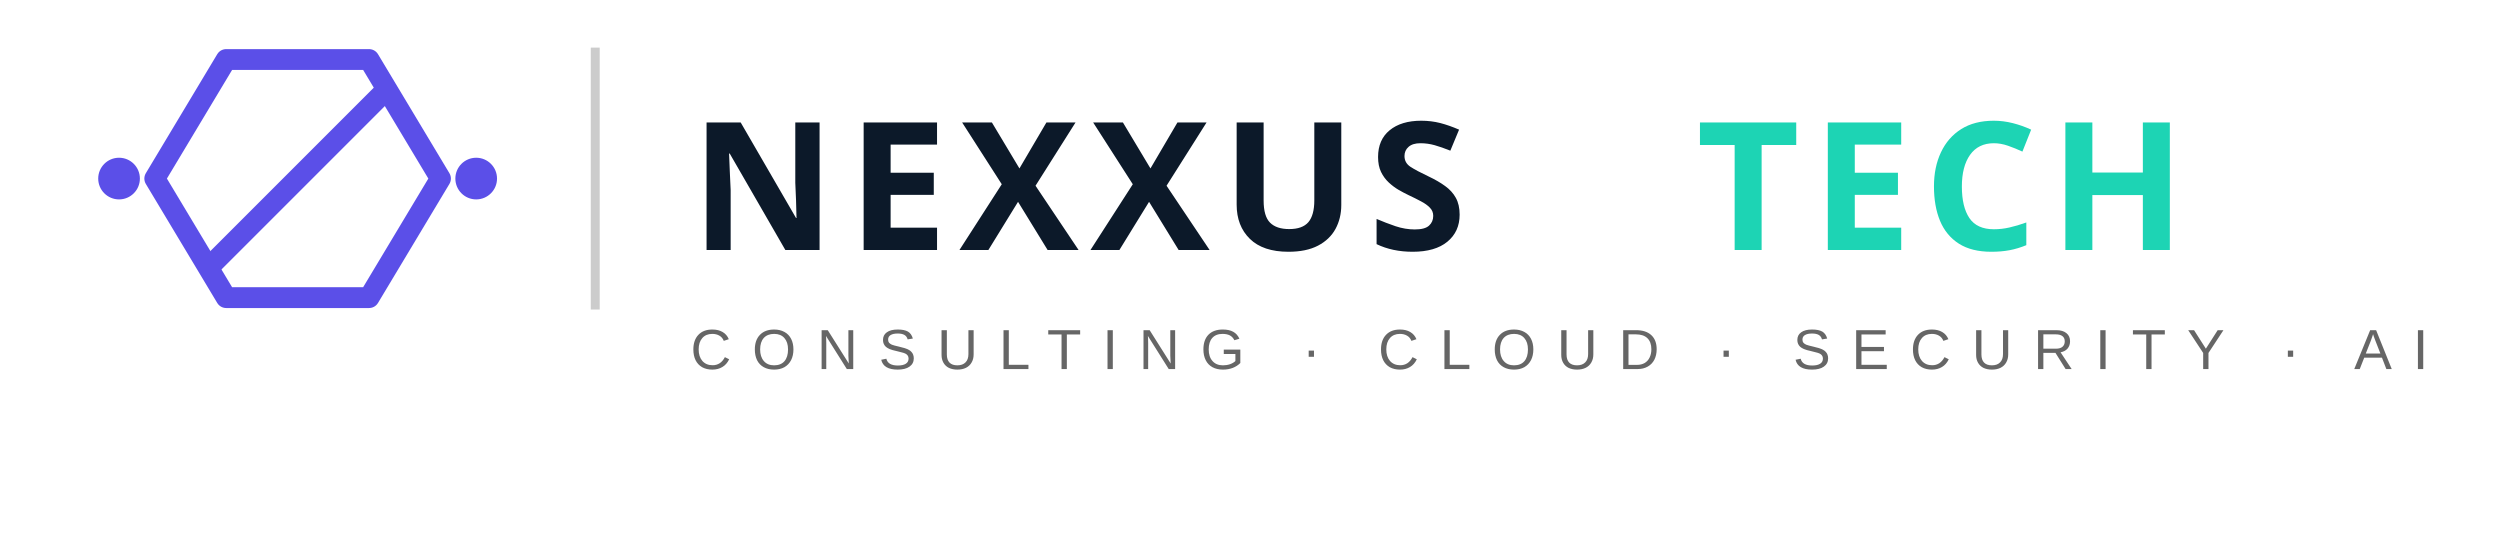
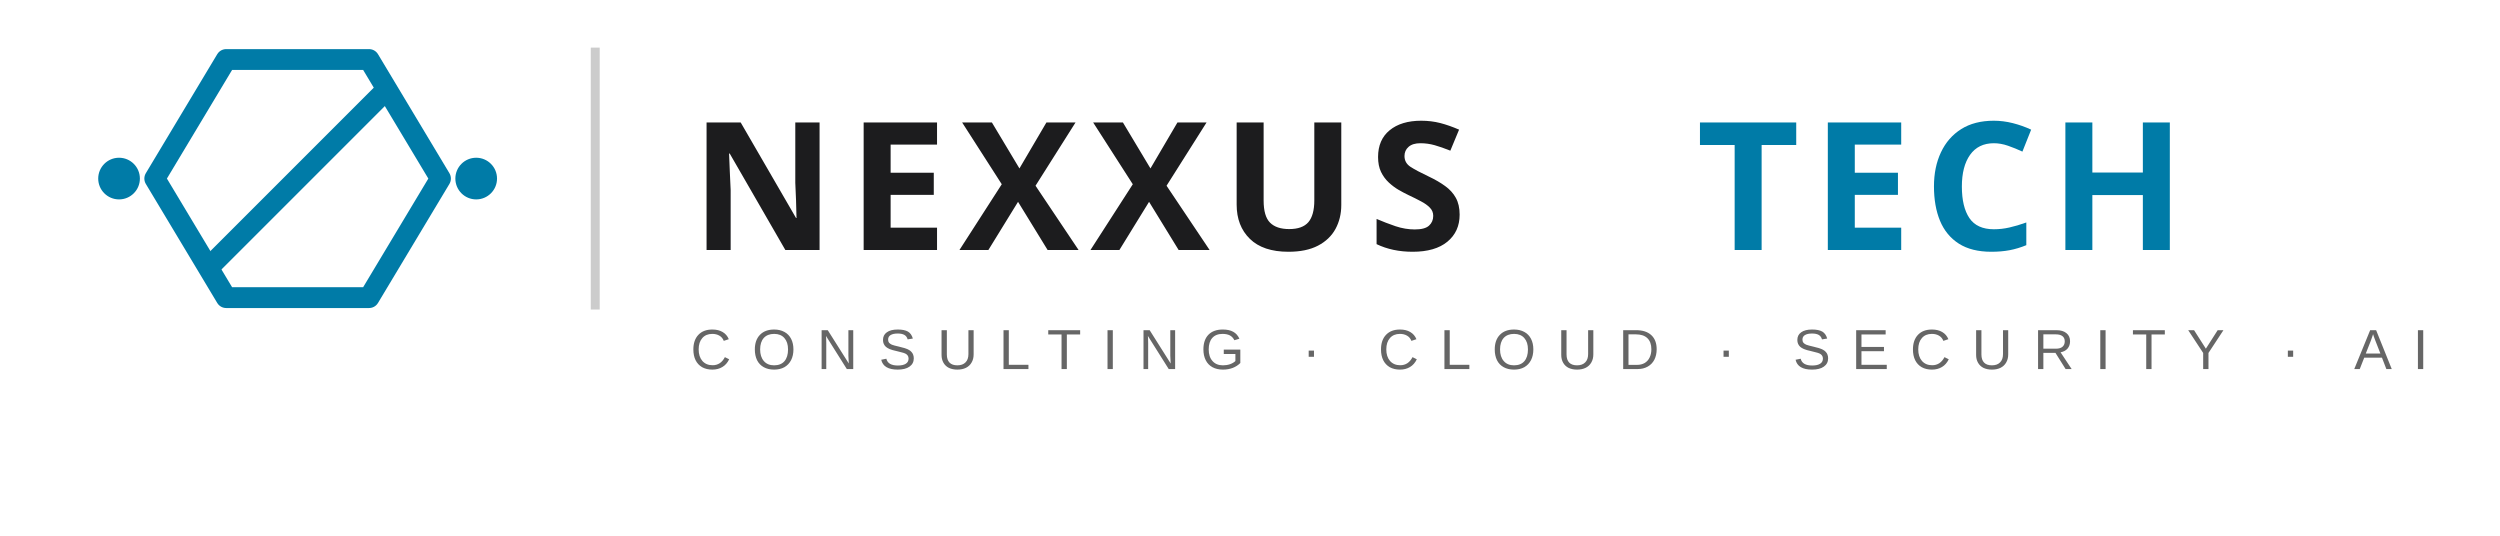
<svg xmlns="http://www.w3.org/2000/svg" viewBox="0 0 420 90" fill="none">
-   <polygon points="38,10 62,10 74,30 62,50 38,50 26,30" stroke="#5B4FE8" stroke-width="3.5" fill="none" stroke-linejoin="round" />
-   <line x1="36" y1="44" x2="64" y2="16" stroke="#5B4FE8" stroke-width="3.5" stroke-linecap="round" />
-   <circle cx="20" cy="30" r="3.5" fill="#5B4FE8" />
-   <circle cx="80" cy="30" r="3.5" fill="#5B4FE8" />
+   <polygon points="38,10 62,10 74,30 62,50 38,50 26,30" stroke="#007BA7" stroke-width="3.5" fill="none" stroke-linejoin="round" />
+   <line x1="36" y1="44" x2="64" y2="16" stroke="#007BA7" stroke-width="3.5" stroke-linecap="round" />
+   <circle cx="20" cy="30" r="3.5" fill="#007BA7" />
+   <circle cx="80" cy="30" r="3.5" fill="#007BA7" />
  <line x1="100" y1="8" x2="100" y2="52" stroke="#CCCCCC" stroke-width="1.5" />
-   <text x="116" y="42" font-family="'Montserrat','Arial Black',sans-serif" font-weight="800" font-size="30" fill="#0C1929" letter-spacing="2">NEXXUS</text>
-   <text x="285" y="42" font-family="'Montserrat','Arial Black',sans-serif" font-weight="800" font-size="30" fill="#1DD4B4" letter-spacing="2">TECH</text>
+   <text x="116" y="42" font-family="'Montserrat','Arial Black',sans-serif" font-weight="800" font-size="30" fill="#1C1C1E" letter-spacing="2">NEXXUS</text>
+   <text x="285" y="42" font-family="'Montserrat','Arial Black',sans-serif" font-weight="800" font-size="30" fill="#007BA7" letter-spacing="2">TECH</text>
  <text x="116" y="62" font-family="'Montserrat','Arial',sans-serif" font-weight="500" font-size="9.5" fill="#666666" letter-spacing="3.5">CONSULTING · CLOUD · SECURITY · AI</text>
</svg>
